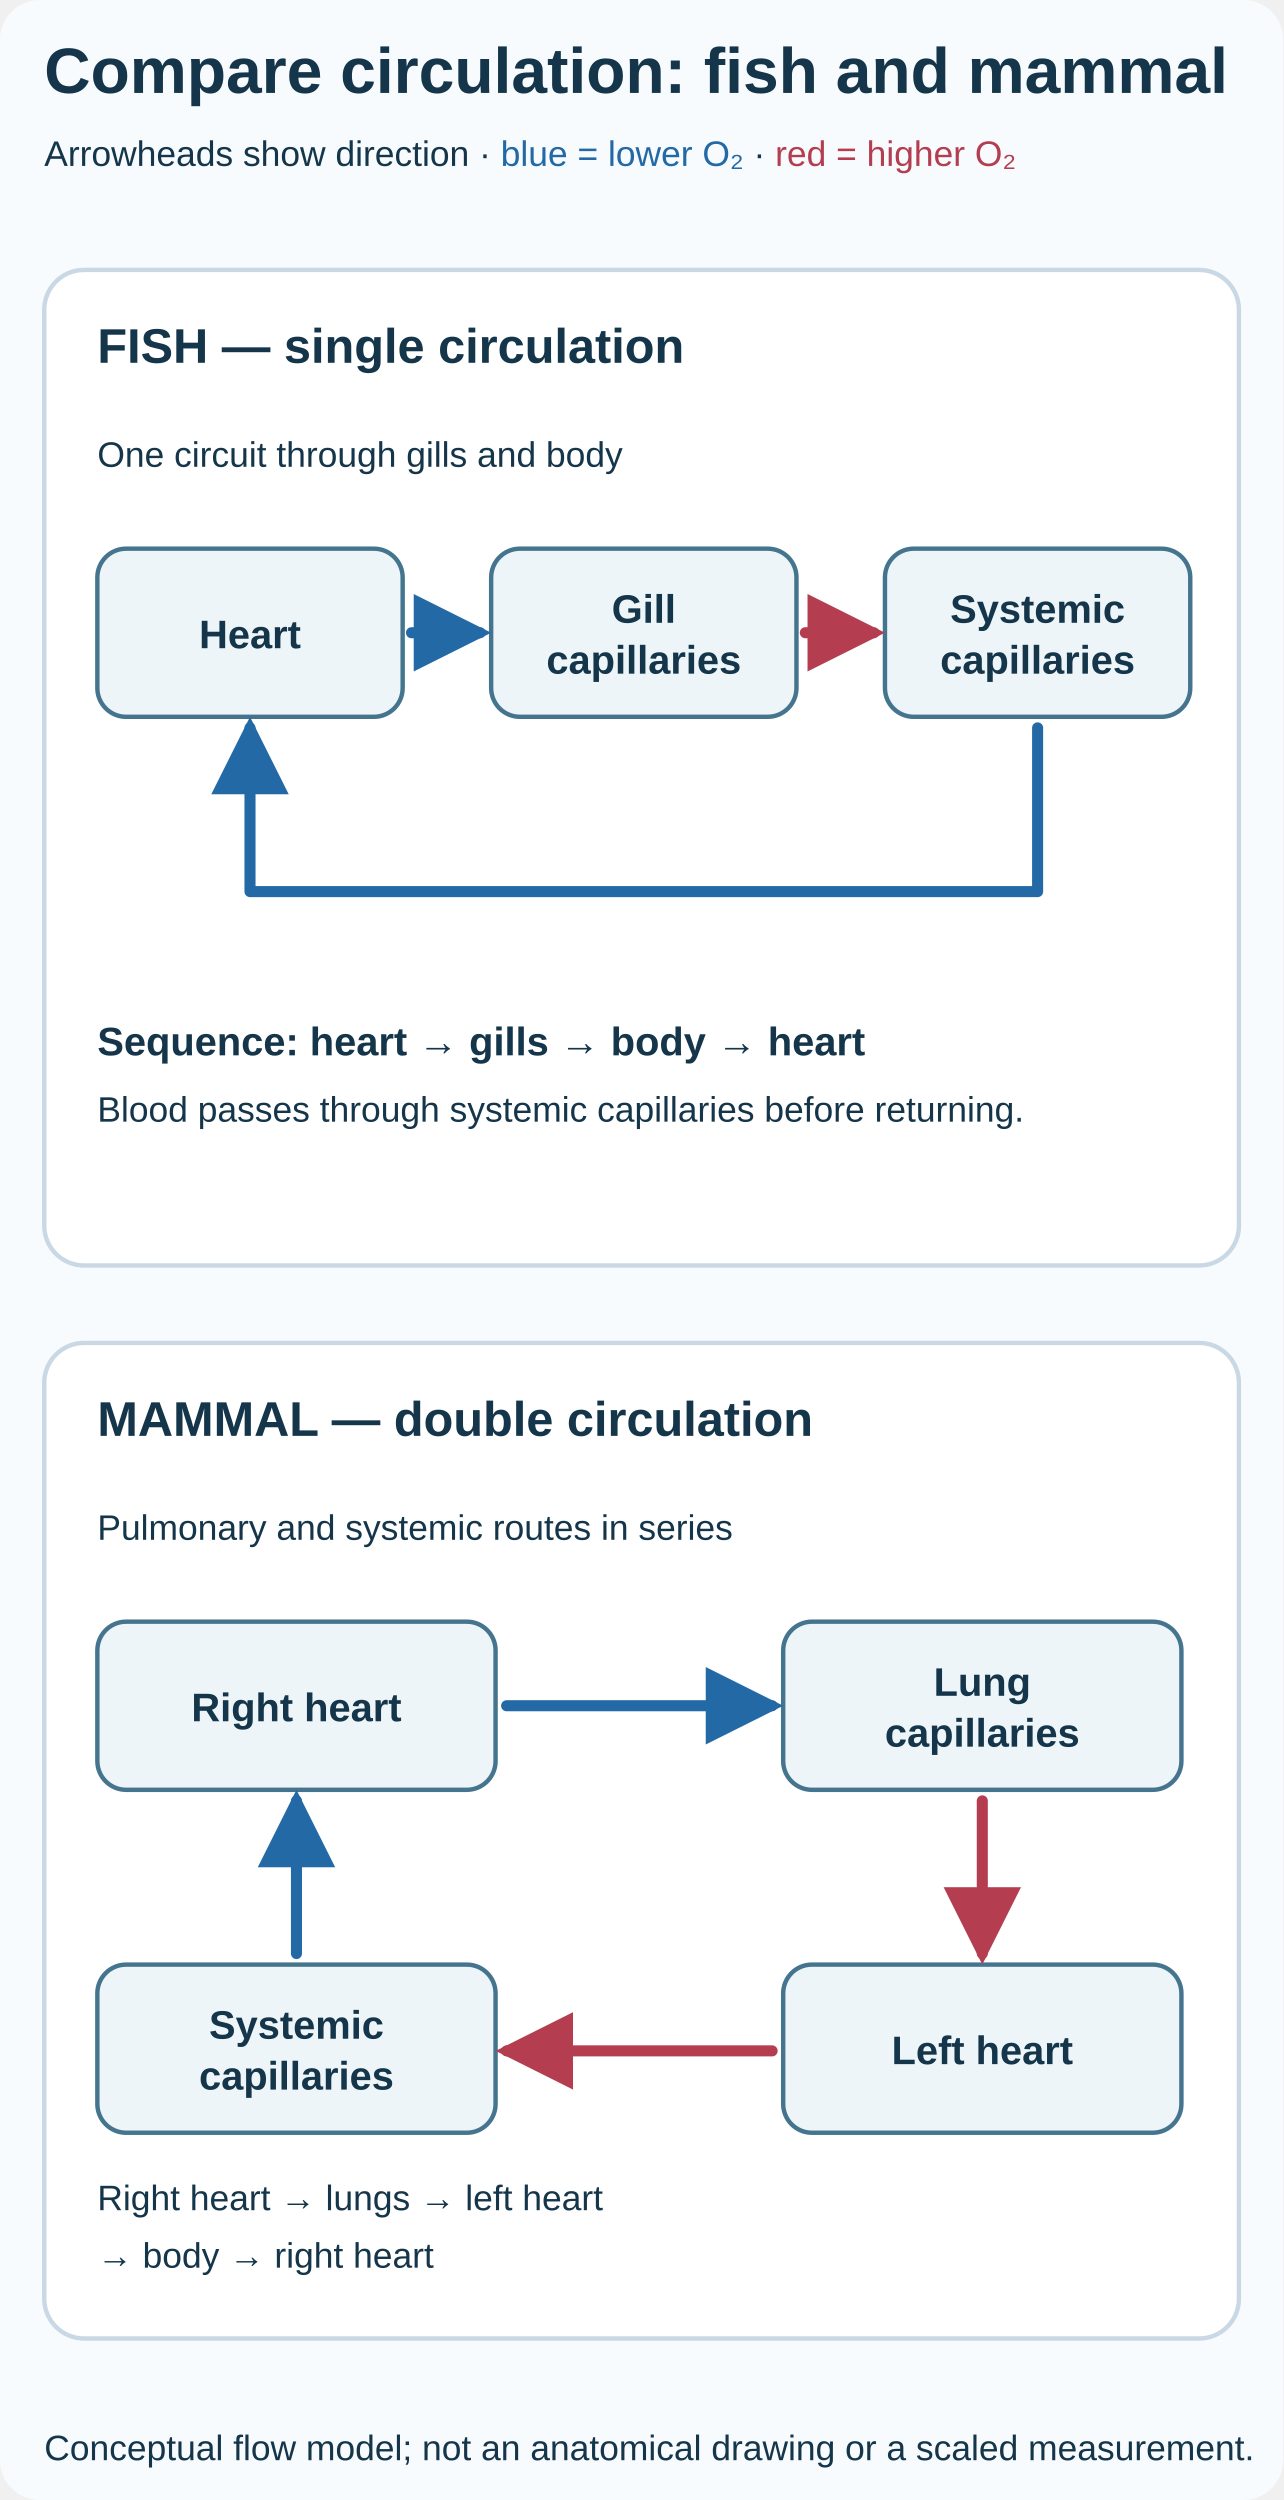
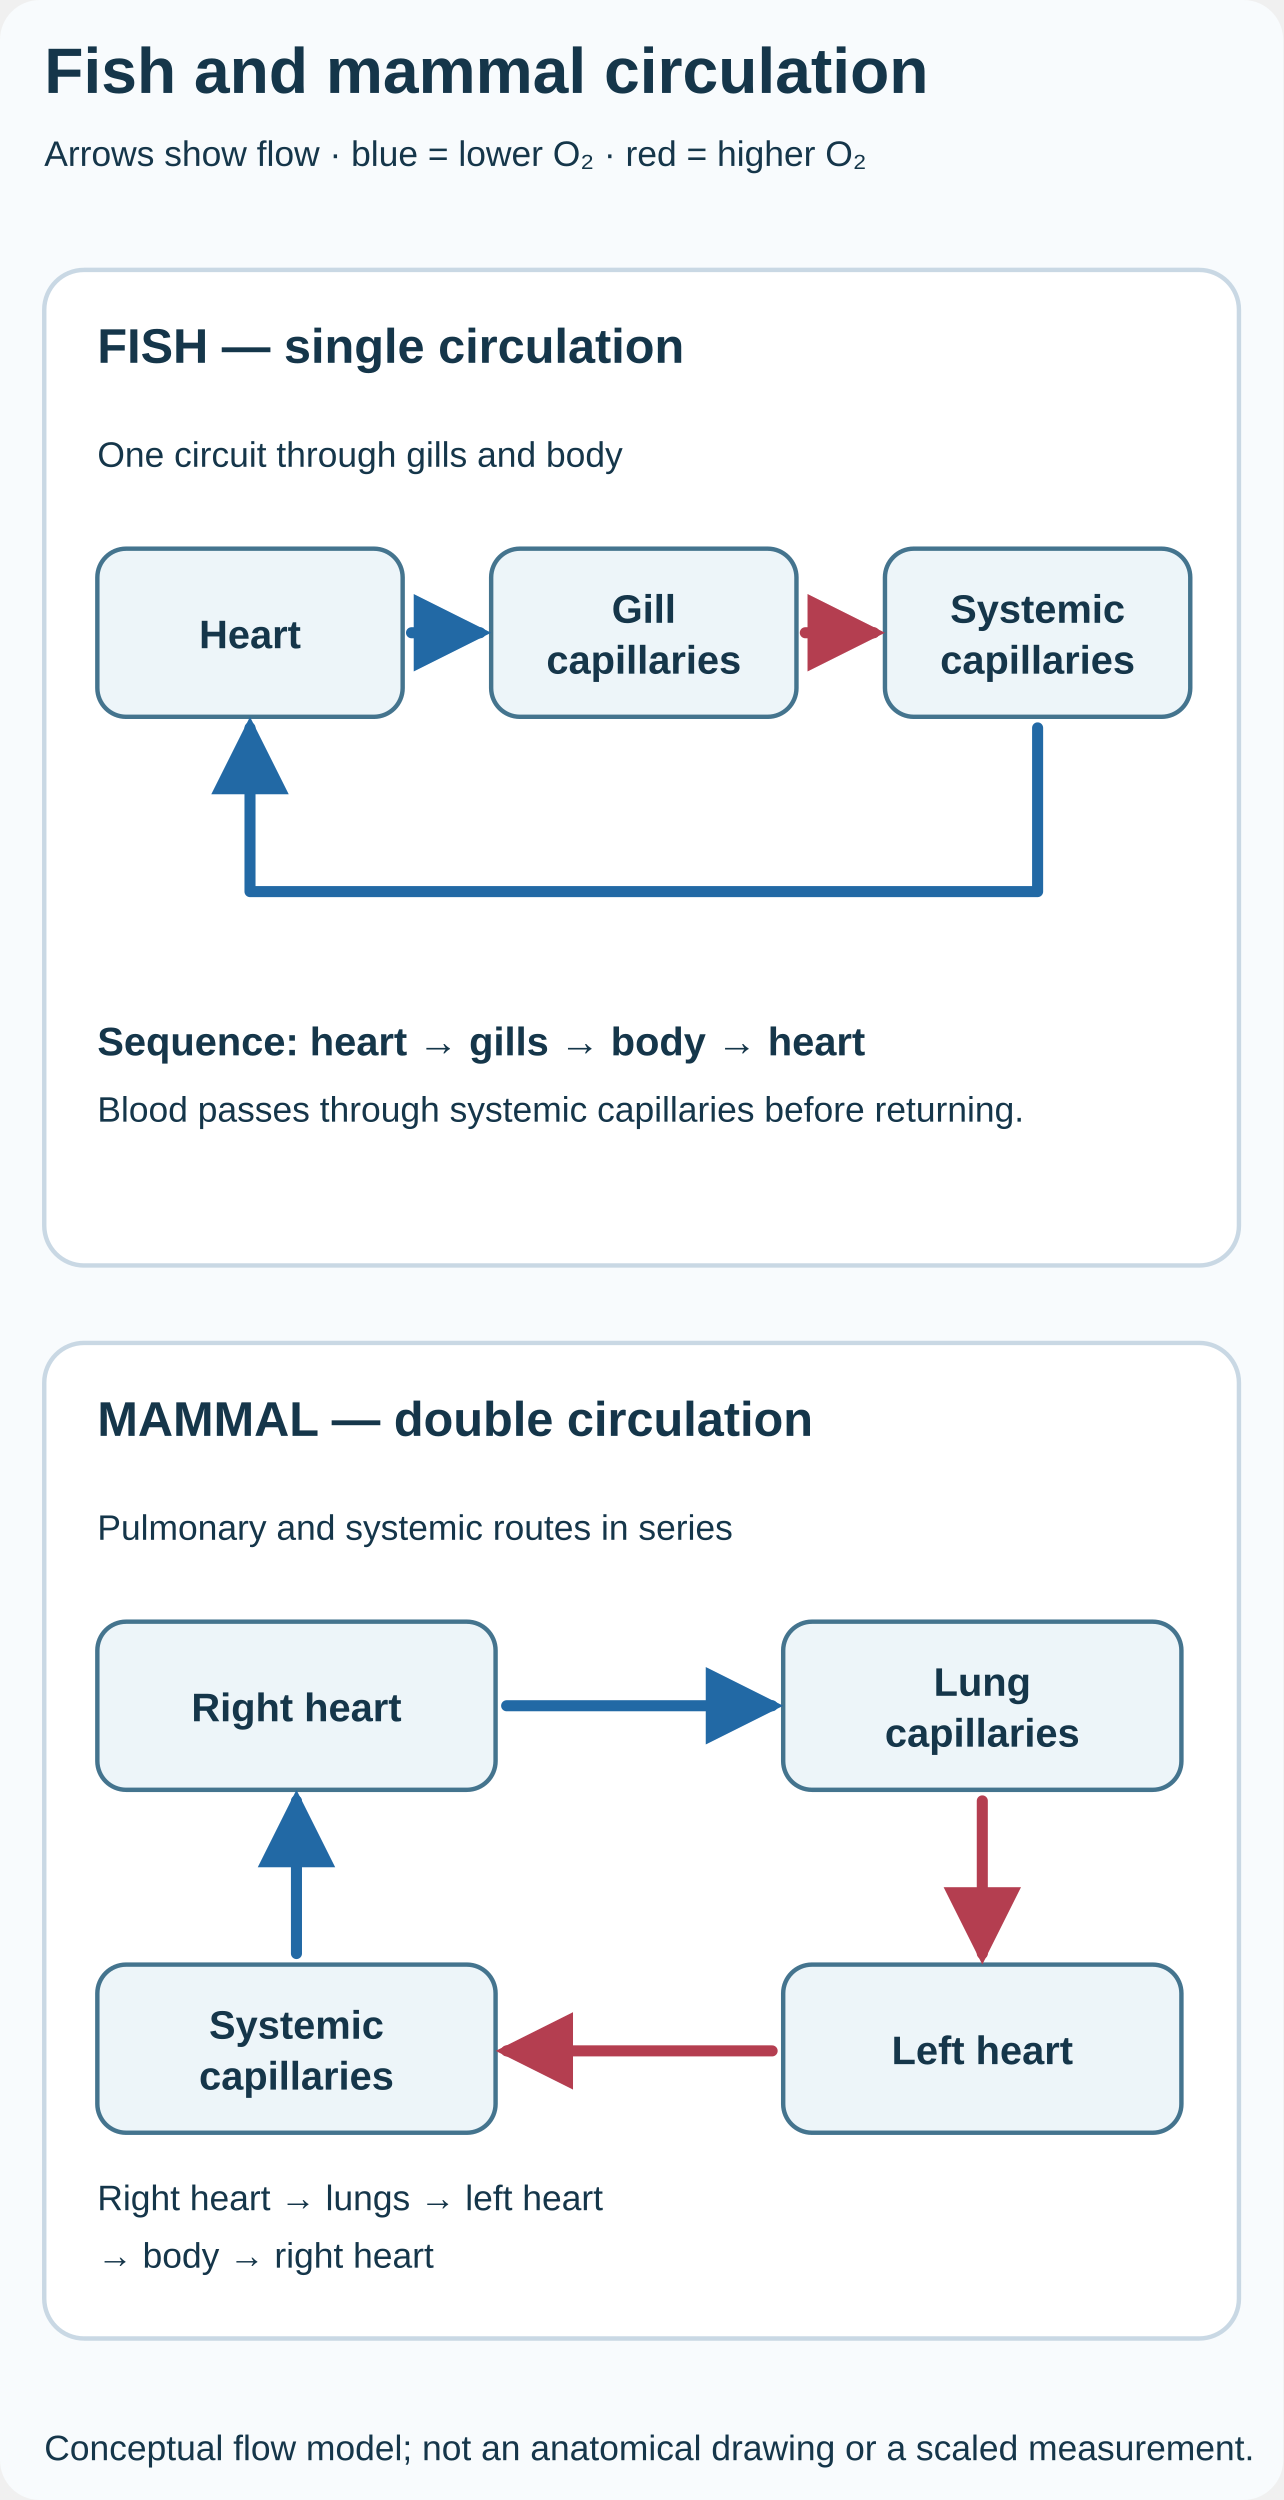
<svg xmlns="http://www.w3.org/2000/svg" width="580" height="1130" viewBox="0 0 580 1130" role="img" aria-labelledby="visual-title visual-description">
  <defs>
    <marker id="arrow-low" markerWidth="8" markerHeight="8" refX="6" refY="3.5" orient="auto" markerUnits="strokeWidth">
      <path d="M0 0 L7 3.5 L0 7 Z" fill="#2269a5" />
    </marker>
    <marker id="arrow-high" markerWidth="8" markerHeight="8" refX="6" refY="3.5" orient="auto" markerUnits="strokeWidth">
      <path d="M0 0 L7 3.5 L0 7 Z" fill="#b43e50" />
    </marker>
  </defs>
  <style>
 .canvas{fill:#f8fbfd}.panel{fill:#fff;stroke:#c9d8e4;stroke-width:2}.node{fill:#edf5f9;stroke:#44748e;stroke-width:2}.heading,.panel-title,.node-text,.sub,.caption,.note,.blank{font-family:Arial,Helvetica,sans-serif;fill:#15364a}.heading{font-weight:700;font-size:29px}.panel-title{font-weight:700;font-size:22px}.sub{font-size:16px}.node-text{font-size:18px;font-weight:600}.blank{font-size:32px;font-weight:700}.caption{font-size:18px;font-weight:700}.note{font-size:16px}.flow-low,.flow-high{stroke-width:5;fill:none;stroke-linecap:round;stroke-linejoin:round}.flow-low{stroke:#2269a5}.flow-high{stroke:#b43e50}
</style>
  <rect class="canvas" width="580" height="1130" rx="18" />
-   <text x="20" y="42" class="heading">Compare circulation: fish and mammal</text>
-   <text x="20" y="75" class="sub">Arrowheads show direction · <tspan fill="#2269a5">blue = lower O₂</tspan> · <tspan fill="#b43e50">red = higher O₂</tspan>
-   </text>
+   <text x="20" y="42" class="heading">Fish and mammal circulation</text>
+   <text x="20" y="75" class="sub">Arrows show flow · blue = lower O₂ · red = higher O₂</text>
  <g transform="translate(20 122)" data-circuit="fish">
    <rect width="540" height="450" rx="18" class="panel" />
    <text x="24" y="42" class="panel-title">FISH — single circulation</text>
    <text x="24" y="89" class="sub">One circuit through gills and body</text>
    <g data-node="fish-heart">
      <rect x="24" y="126" width="138" height="76" rx="13" class="node" />
      <text x="93" y="171" text-anchor="middle" class="node-text">Heart</text>
    </g>
    <g data-node="fish-gills">
      <rect x="202" y="126" width="138" height="76" rx="13" class="node" />
      <text x="271" y="159.5" text-anchor="middle" class="node-text">Gill</text>
      <text x="271" y="182.5" text-anchor="middle" class="node-text">capillaries</text>
    </g>
    <g data-node="fish-body">
      <rect x="380" y="126" width="138" height="76" rx="13" class="node" />
      <text x="449" y="159.5" text-anchor="middle" class="node-text">Systemic</text>
      <text x="449" y="182.5" text-anchor="middle" class="node-text">capillaries</text>
    </g>
    <path data-from="fish-heart" data-to="fish-gills" class="flow-low" d="M166 164 H197" marker-end="url(#arrow-low)" />
    <path data-from="fish-gills" data-to="fish-body" class="flow-high" d="M344 164 H375" marker-end="url(#arrow-high)" />
    <path data-from="fish-body" data-to="fish-heart" class="flow-low" d="M449 207 V281 H93 V207" marker-end="url(#arrow-low)" />
    <text x="24" y="355" class="caption">Sequence: heart → gills → body → heart</text>
    <text x="24" y="385" class="note">Blood passes through systemic capillaries before returning.</text>
  </g>
  <g transform="translate(20 607)" data-circuit="mammal">
    <rect width="540" height="450" rx="18" class="panel" />
    <text x="24" y="42" class="panel-title">MAMMAL — double circulation</text>
    <text x="24" y="89" class="sub">Pulmonary and systemic routes in series</text>
    <g data-node="mammal-right-heart">
      <rect x="24" y="126" width="180" height="76" rx="13" class="node" />
      <text x="114" y="171" text-anchor="middle" class="node-text">Right heart</text>
    </g>
    <g data-node="mammal-lungs">
      <rect x="334" y="126" width="180" height="76" rx="13" class="node" />
      <text x="424" y="159.5" text-anchor="middle" class="node-text">Lung</text>
      <text x="424" y="182.5" text-anchor="middle" class="node-text">capillaries</text>
    </g>
    <g data-node="mammal-left-heart">
      <rect x="334" y="281" width="180" height="76" rx="13" class="node" />
      <text x="424" y="326" text-anchor="middle" class="node-text">Left heart</text>
    </g>
    <g data-node="mammal-body">
      <rect x="24" y="281" width="180" height="76" rx="13" class="node" />
      <text x="114" y="314.5" text-anchor="middle" class="node-text">Systemic</text>
      <text x="114" y="337.5" text-anchor="middle" class="node-text">capillaries</text>
    </g>
    <path data-from="mammal-right-heart" data-to="mammal-lungs" class="flow-low" d="M209 164 H329" marker-end="url(#arrow-low)" />
    <path data-from="mammal-lungs" data-to="mammal-left-heart" class="flow-high" d="M424 207 V276" marker-end="url(#arrow-high)" />
    <path data-from="mammal-left-heart" data-to="mammal-body" class="flow-high" d="M329 320 H209" marker-end="url(#arrow-high)" />
    <path data-from="mammal-body" data-to="mammal-right-heart" class="flow-low" d="M114 276 V207" marker-end="url(#arrow-low)" />
    <text x="24" y="392" class="note">Right heart → lungs → left heart</text>
    <text x="24" y="418" class="note">→ body → right heart</text>
  </g>
  <text x="20" y="1112" class="note">Conceptual flow model; not an anatomical drawing or a scaled measurement.</text>
</svg>
